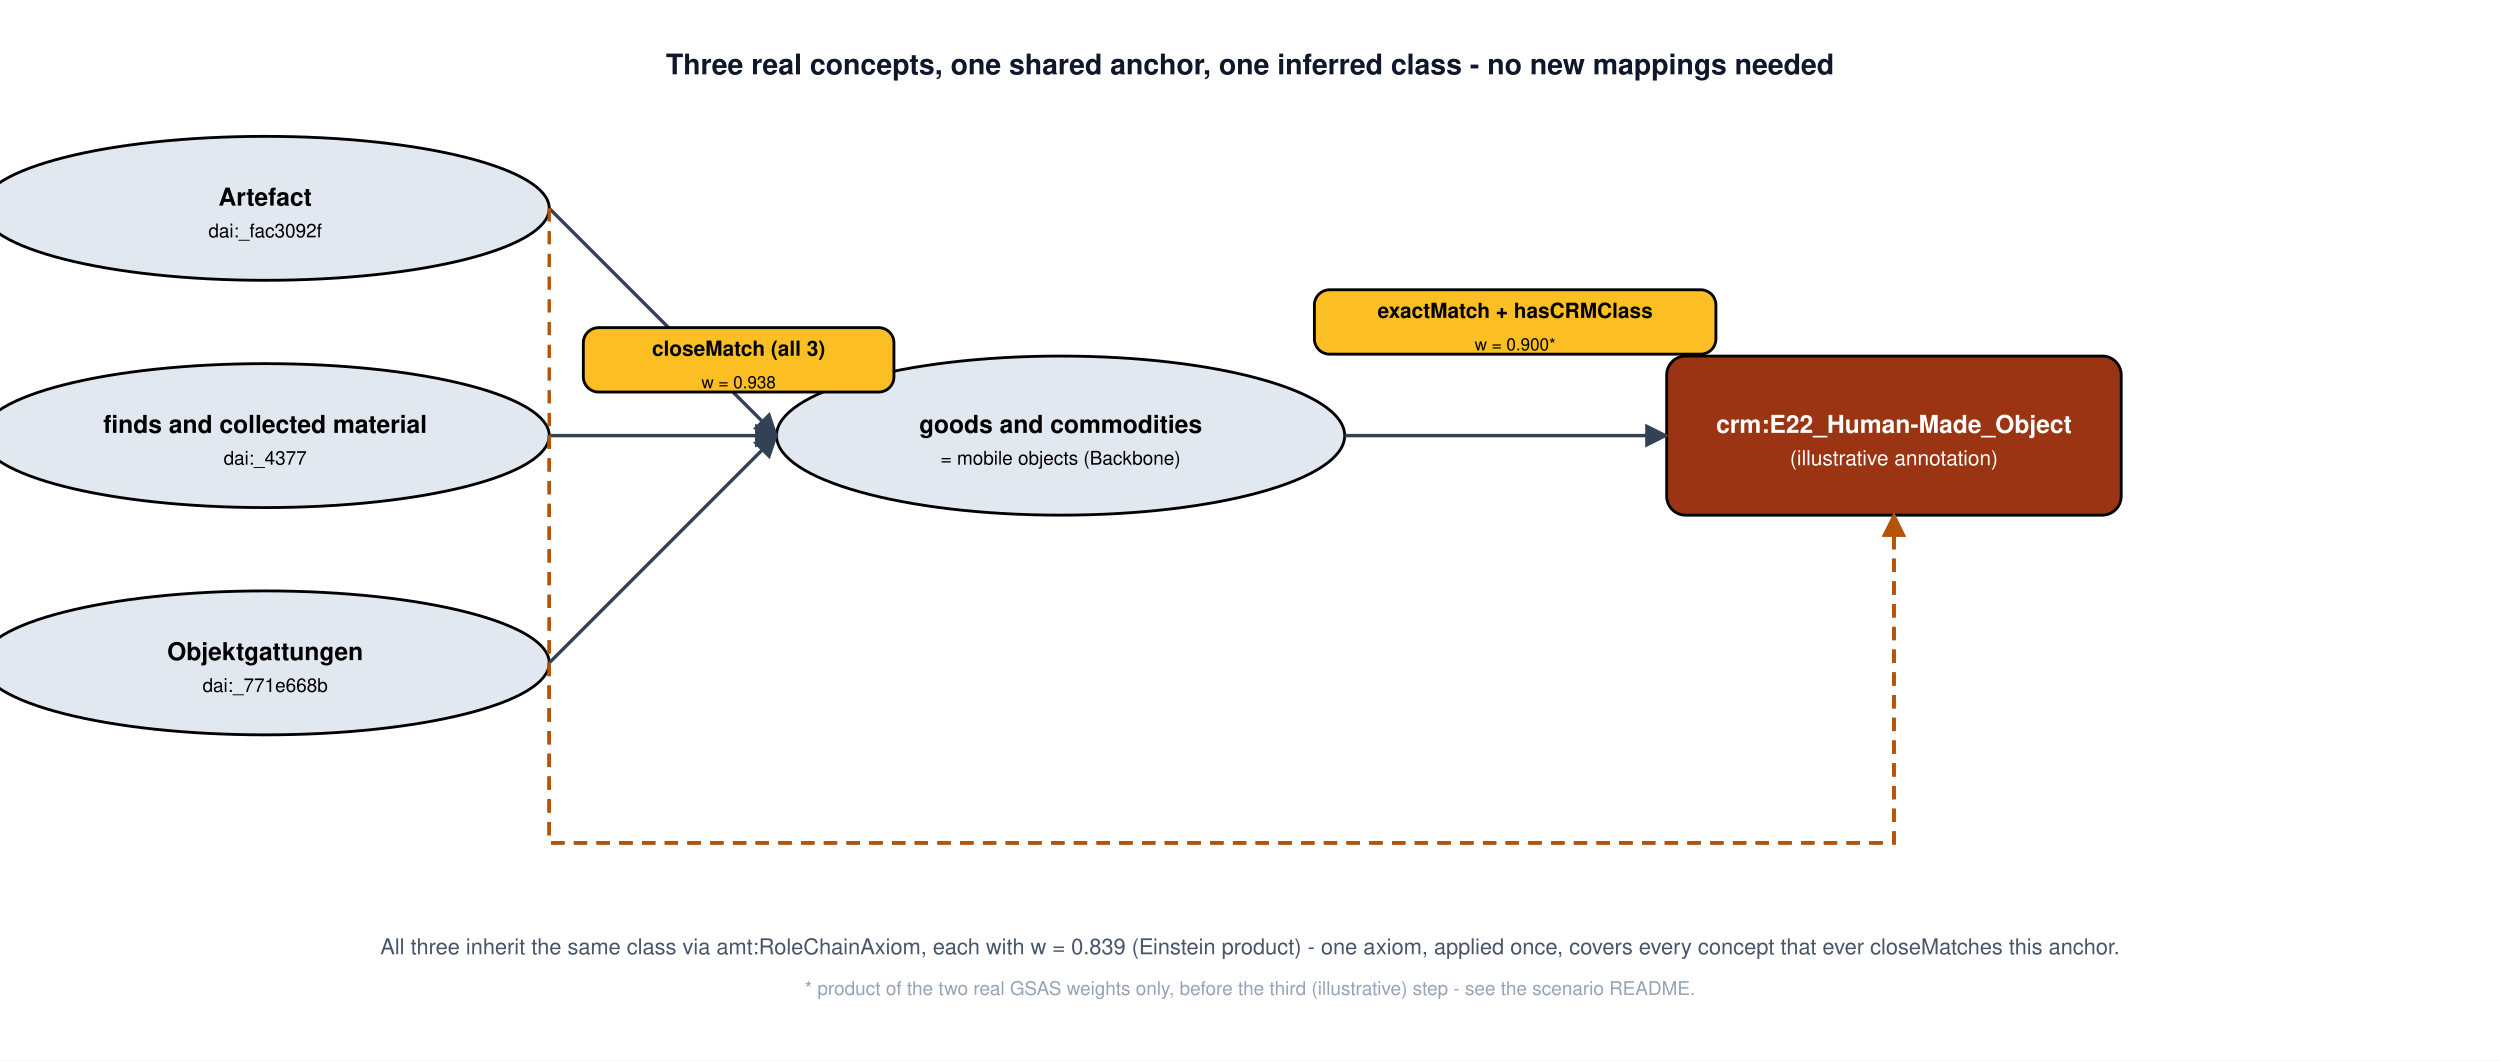
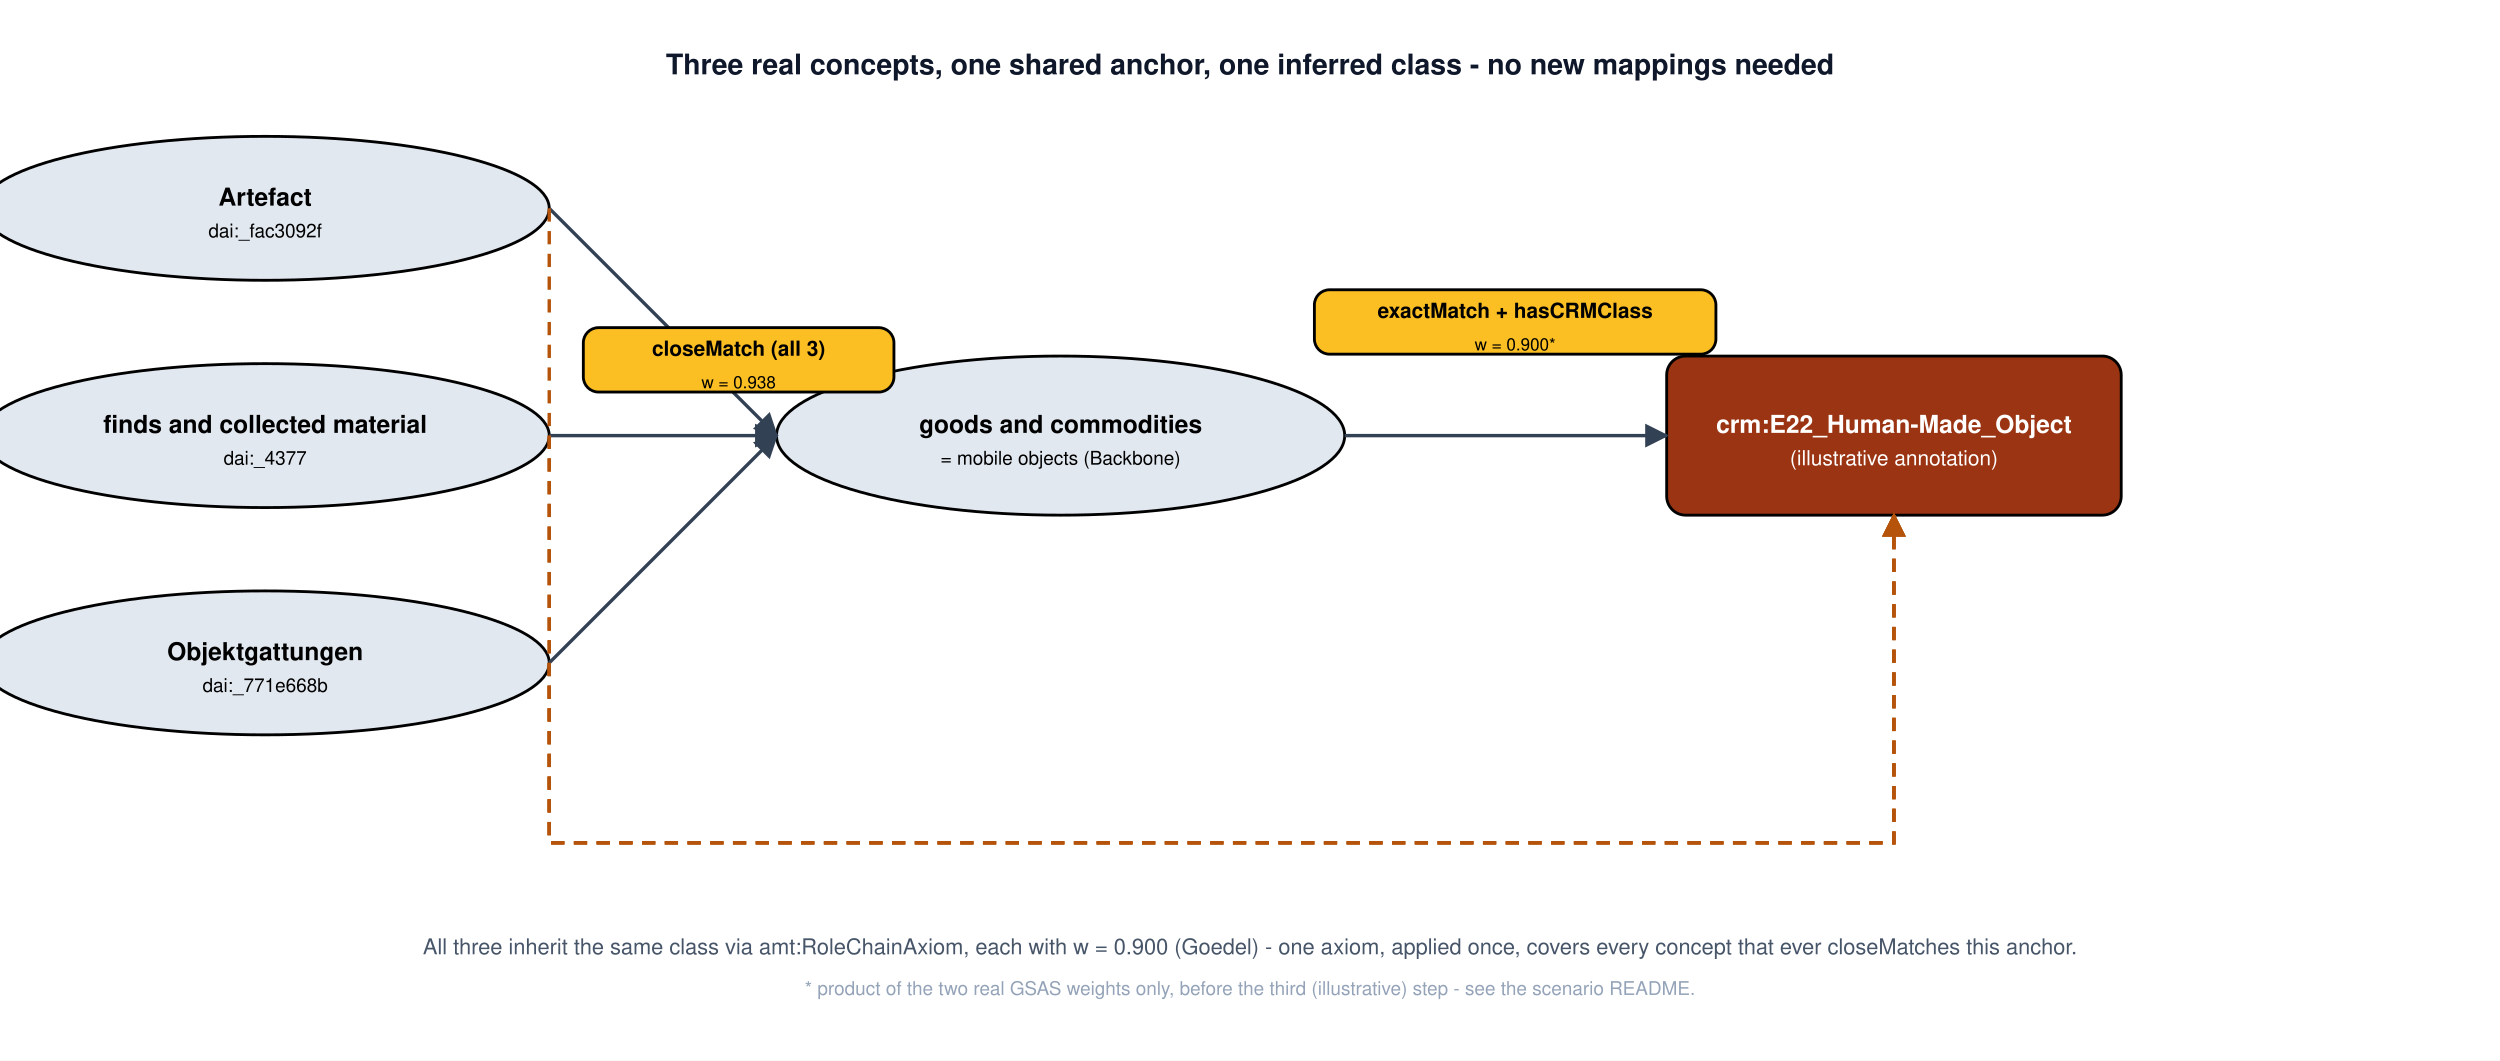
<svg xmlns="http://www.w3.org/2000/svg" viewBox="0 0 1320 560" width="1320" height="560">
  <defs>
    <marker id="arrowhead_0" viewBox="0 0 10 10" refX="9" refY="5" markerWidth="7" markerHeight="7" orient="auto-start-reverse">
      <path d="M0,0 L10,5 L0,10 z" fill="#334155" />
    </marker>
    <marker id="arrowhead_1" viewBox="0 0 10 10" refX="9" refY="5" markerWidth="7" markerHeight="7" orient="auto-start-reverse">
      <path d="M0,0 L10,5 L0,10 z" fill="#b45309" />
    </marker>
  </defs>
  <rect x="0" y="0" width="1320" height="560" fill="#ffffff" />
  <text x="660.0" y="34.0" text-anchor="middle" dominant-baseline="middle" font-family="Segoe UI, Helvetica, Arial, sans-serif" font-size="15" font-weight="600" fill="#0f172a">Three real concepts, one shared anchor, one inferred class - no new mappings needed</text>
  <ellipse cx="140.0" cy="110.0" rx="150.0" ry="38.0" fill="#e2e8f0" stroke="#000000" stroke-width="1.5" />
  <text x="140.0" y="104.0" text-anchor="middle" dominant-baseline="middle" font-family="Segoe UI, Helvetica, Arial, sans-serif" font-size="13" font-weight="600" fill="#000000">Artefact</text>
  <text x="140.0" y="122.0" text-anchor="middle" dominant-baseline="middle" font-family="Segoe UI, Helvetica, Arial, sans-serif" font-size="10" fill="#000000">dai:_fac3092f</text>
  <ellipse cx="140.0" cy="230.0" rx="150.0" ry="38.0" fill="#e2e8f0" stroke="#000000" stroke-width="1.5" />
  <text x="140.0" y="224.0" text-anchor="middle" dominant-baseline="middle" font-family="Segoe UI, Helvetica, Arial, sans-serif" font-size="13" font-weight="600" fill="#000000">finds and collected material</text>
  <text x="140.0" y="242.0" text-anchor="middle" dominant-baseline="middle" font-family="Segoe UI, Helvetica, Arial, sans-serif" font-size="10" fill="#000000">dai:_4377</text>
  <ellipse cx="140.0" cy="350.0" rx="150.0" ry="38.0" fill="#e2e8f0" stroke="#000000" stroke-width="1.5" />
  <text x="140.0" y="344.0" text-anchor="middle" dominant-baseline="middle" font-family="Segoe UI, Helvetica, Arial, sans-serif" font-size="13" font-weight="600" fill="#000000">Objektgattungen</text>
  <text x="140.0" y="362.0" text-anchor="middle" dominant-baseline="middle" font-family="Segoe UI, Helvetica, Arial, sans-serif" font-size="10" fill="#000000">dai:_771e668b</text>
  <ellipse cx="560.0" cy="230.0" rx="150.0" ry="42.0" fill="#e2e8f0" stroke="#000000" stroke-width="1.5" />
  <text x="560.0" y="224.0" text-anchor="middle" dominant-baseline="middle" font-family="Segoe UI, Helvetica, Arial, sans-serif" font-size="13" font-weight="600" fill="#000000">goods and commodities</text>
  <text x="560.0" y="242.0" text-anchor="middle" dominant-baseline="middle" font-family="Segoe UI, Helvetica, Arial, sans-serif" font-size="10" fill="#000000">= mobile objects (Backbone)</text>
  <line x1="290.0" y1="110.0" x2="410.0" y2="230.0" stroke="#334155" stroke-width="1.8" marker-end="url(#arrowhead_0)" />
  <line x1="290.0" y1="230.0" x2="410.0" y2="230.0" stroke="#334155" stroke-width="1.8" marker-end="url(#arrowhead_0)" />
  <line x1="290.0" y1="350.0" x2="410.0" y2="230.0" stroke="#334155" stroke-width="1.8" marker-end="url(#arrowhead_0)" />
  <rect x="308.0" y="173.0" width="164.0" height="34.0" rx="8" ry="8" fill="#fbbf24" stroke="#000000" stroke-width="1.5" />
  <text x="390.0" y="184.0" text-anchor="middle" dominant-baseline="middle" font-family="Segoe UI, Helvetica, Arial, sans-serif" font-size="11" font-weight="600" fill="#000000">closeMatch (all 3)</text>
  <text x="390.0" y="202.0" text-anchor="middle" dominant-baseline="middle" font-family="Segoe UI, Helvetica, Arial, sans-serif" font-size="9" fill="#000000">w = 0.938</text>
  <rect x="880.0" y="188.0" width="240.0" height="84.0" rx="10" ry="10" fill="#9a3412" stroke="#000000" stroke-width="1.5" />
  <text x="1000.0" y="224.0" text-anchor="middle" dominant-baseline="middle" font-family="Segoe UI, Helvetica, Arial, sans-serif" font-size="13" font-weight="600" fill="#ffffff">crm:E22_Human-Made_Object</text>
  <text x="1000.0" y="242.0" text-anchor="middle" dominant-baseline="middle" font-family="Segoe UI, Helvetica, Arial, sans-serif" font-size="11" fill="#ffffff">(illustrative annotation)</text>
  <line x1="710.0" y1="230.0" x2="880.0" y2="230.0" stroke="#334155" stroke-width="1.8" marker-end="url(#arrowhead_0)" />
  <rect x="694.0" y="153.0" width="212.0" height="34.0" rx="8" ry="8" fill="#fbbf24" stroke="#000000" stroke-width="1.5" />
  <text x="800.0" y="164.0" text-anchor="middle" dominant-baseline="middle" font-family="Segoe UI, Helvetica, Arial, sans-serif" font-size="11" font-weight="600" fill="#000000">exactMatch + hasCRMClass</text>
  <text x="800.0" y="182.0" text-anchor="middle" dominant-baseline="middle" font-family="Segoe UI, Helvetica, Arial, sans-serif" font-size="9" fill="#000000">w = 0.900*</text>
  <polyline points="290.0,110.0 290.0,445.0 1000.0,445.0 1000.0,272.0" fill="none" stroke="#b45309" stroke-width="1.8" stroke-dasharray="7,5" marker-end="url(#arrowhead_1)" />
  <polyline points="290.0,230.0 290.0,445.0 1000.0,445.0 1000.0,272.0" fill="none" stroke="#b45309" stroke-width="1.8" stroke-dasharray="7,5" marker-end="url(#arrowhead_1)" />
  <polyline points="290.0,350.0 290.0,445.0 1000.0,445.0 1000.0,272.0" fill="none" stroke="#b45309" stroke-width="1.8" stroke-dasharray="7,5" marker-end="url(#arrowhead_1)" />
-   <text x="660.0" y="500.0" text-anchor="middle" dominant-baseline="middle" font-family="Segoe UI, Helvetica, Arial, sans-serif" font-size="11.5" fill="#475569">All three inherit the same class via amt:RoleChainAxiom, each with w = 0.839 (Einstein product) - one axiom, applied once, covers every concept that ever closeMatches this anchor.</text>
+   <text x="660.0" y="500.0" text-anchor="middle" dominant-baseline="middle" font-family="Segoe UI, Helvetica, Arial, sans-serif" font-size="11.5" fill="#475569">All three inherit the same class via amt:RoleChainAxiom, each with w = 0.900 (Goedel) - one axiom, applied once, covers every concept that ever closeMatches this anchor.</text>
  <text x="660.0" y="522.0" text-anchor="middle" dominant-baseline="middle" font-family="Segoe UI, Helvetica, Arial, sans-serif" font-size="10" fill="#94a3b8">* product of the two real GSAS weights only, before the third (illustrative) step - see the scenario README.</text>
</svg>
